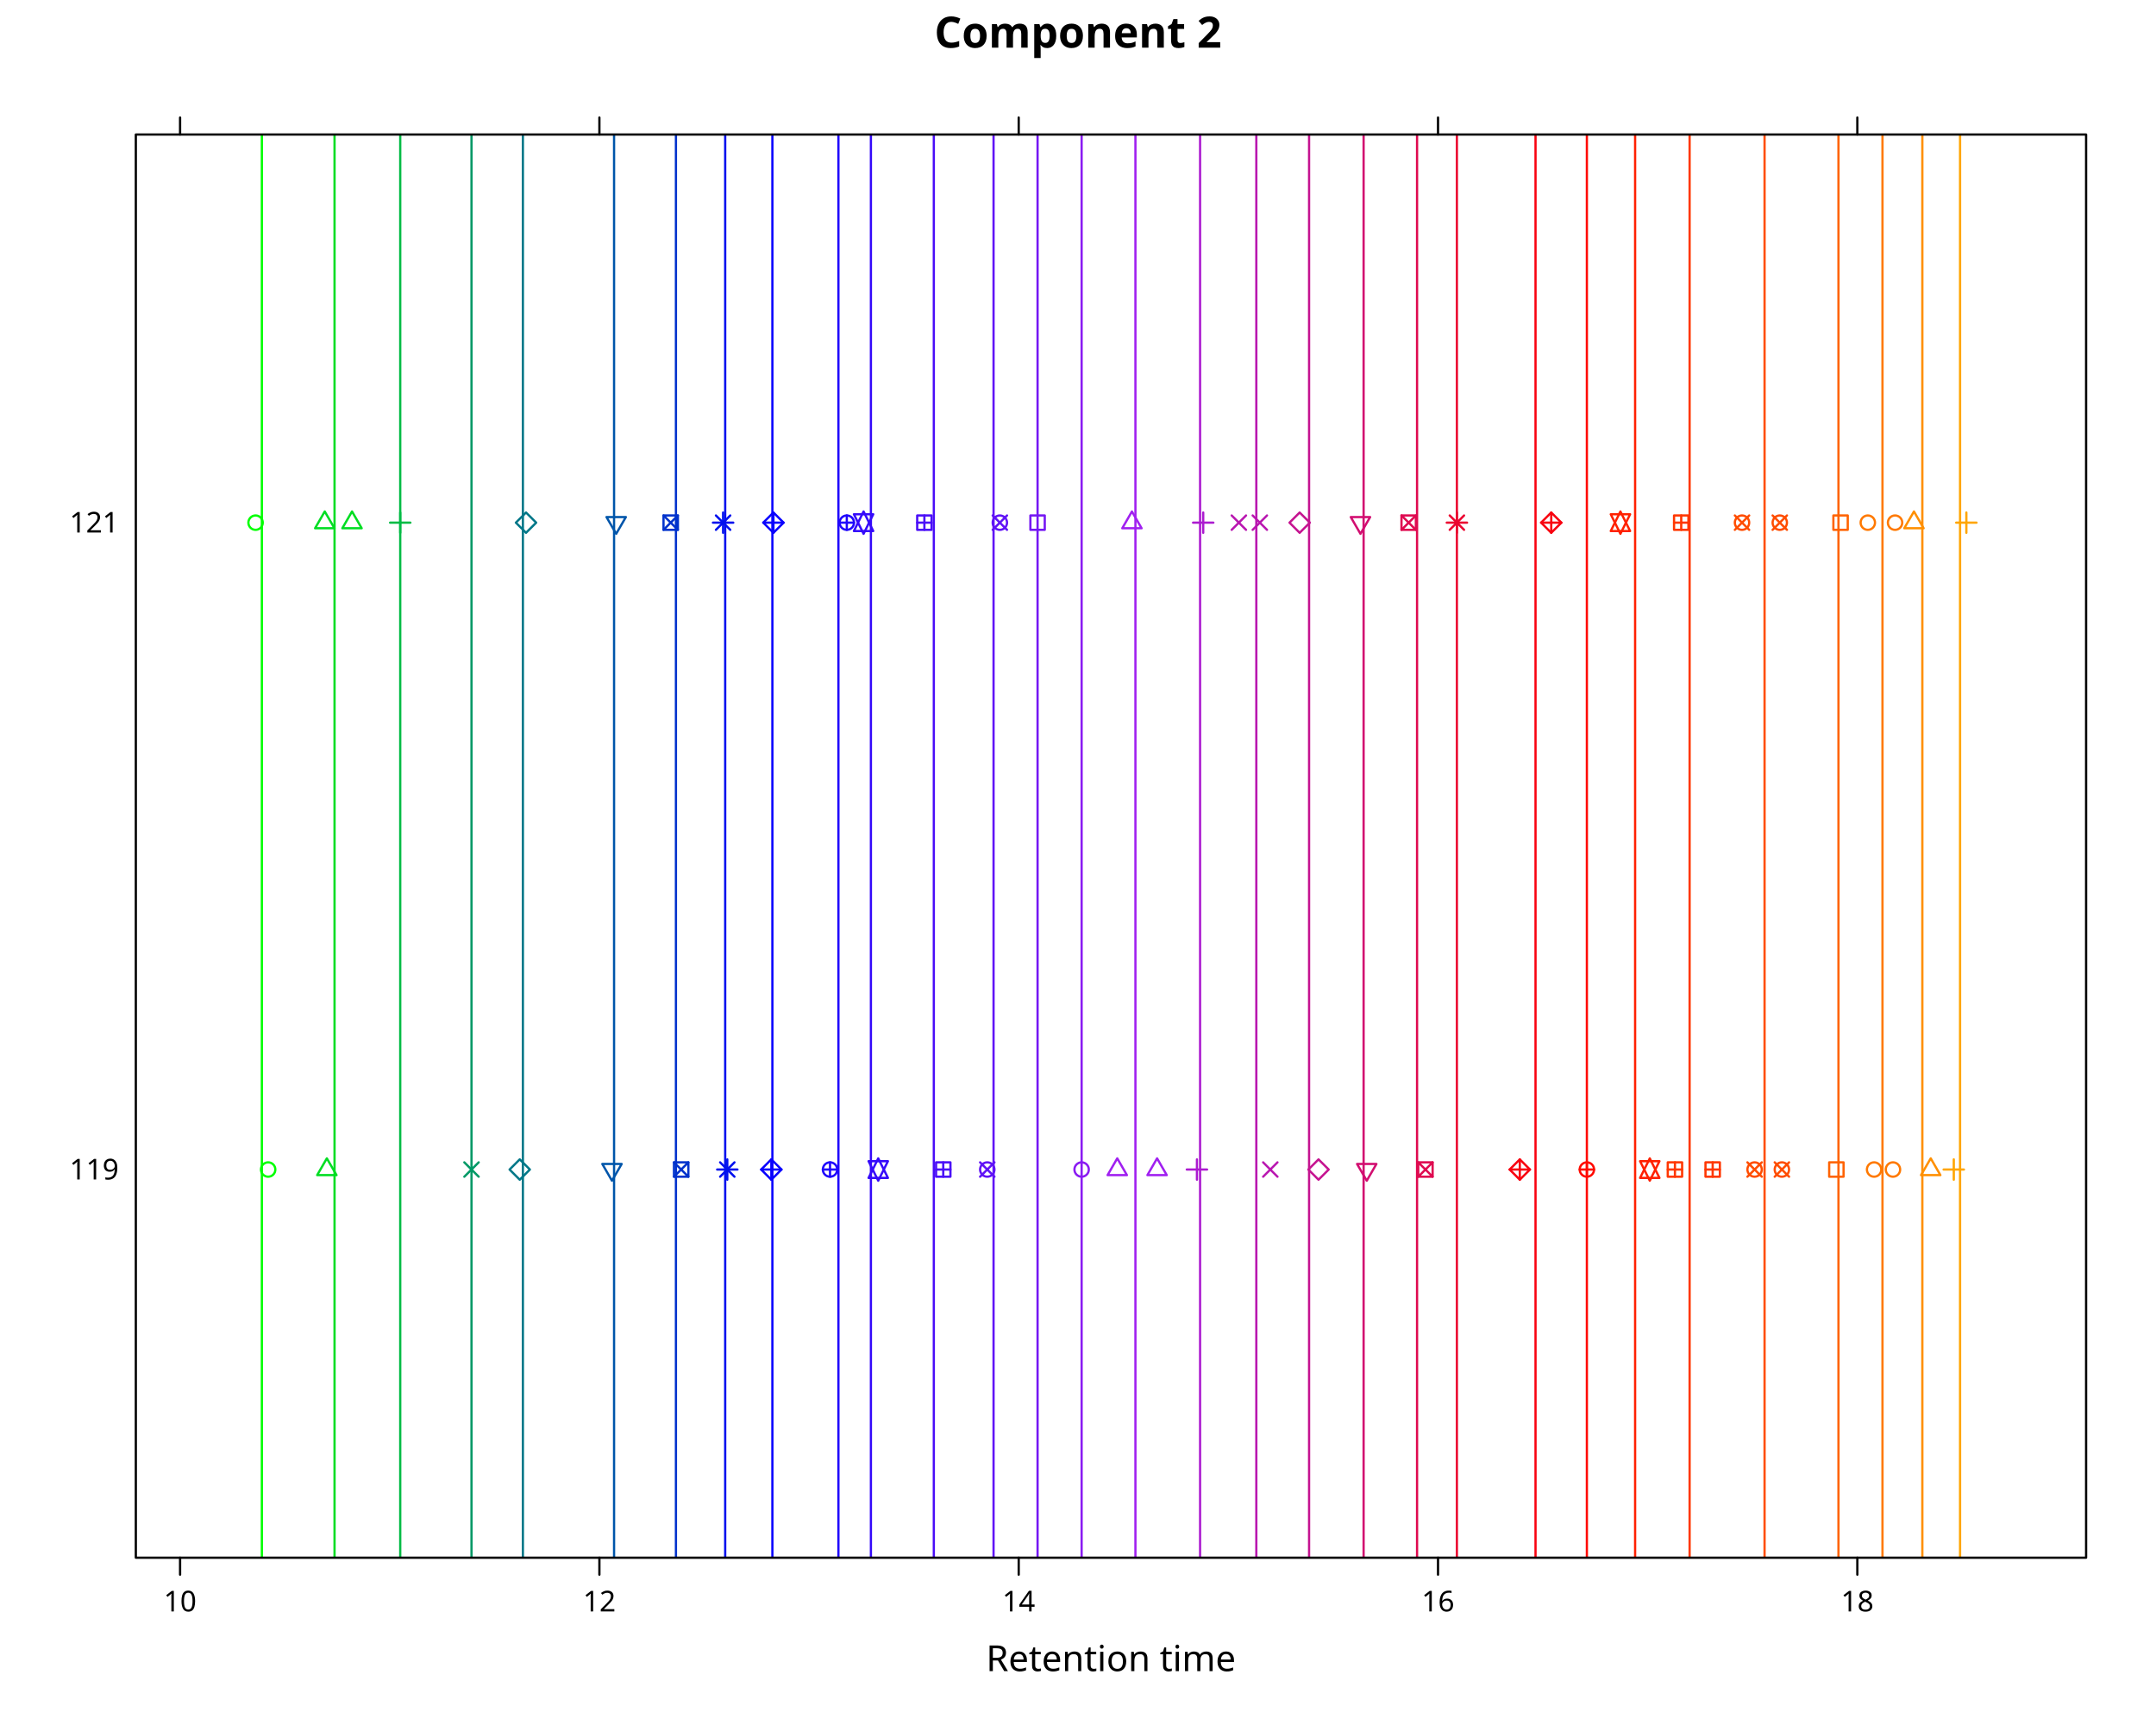
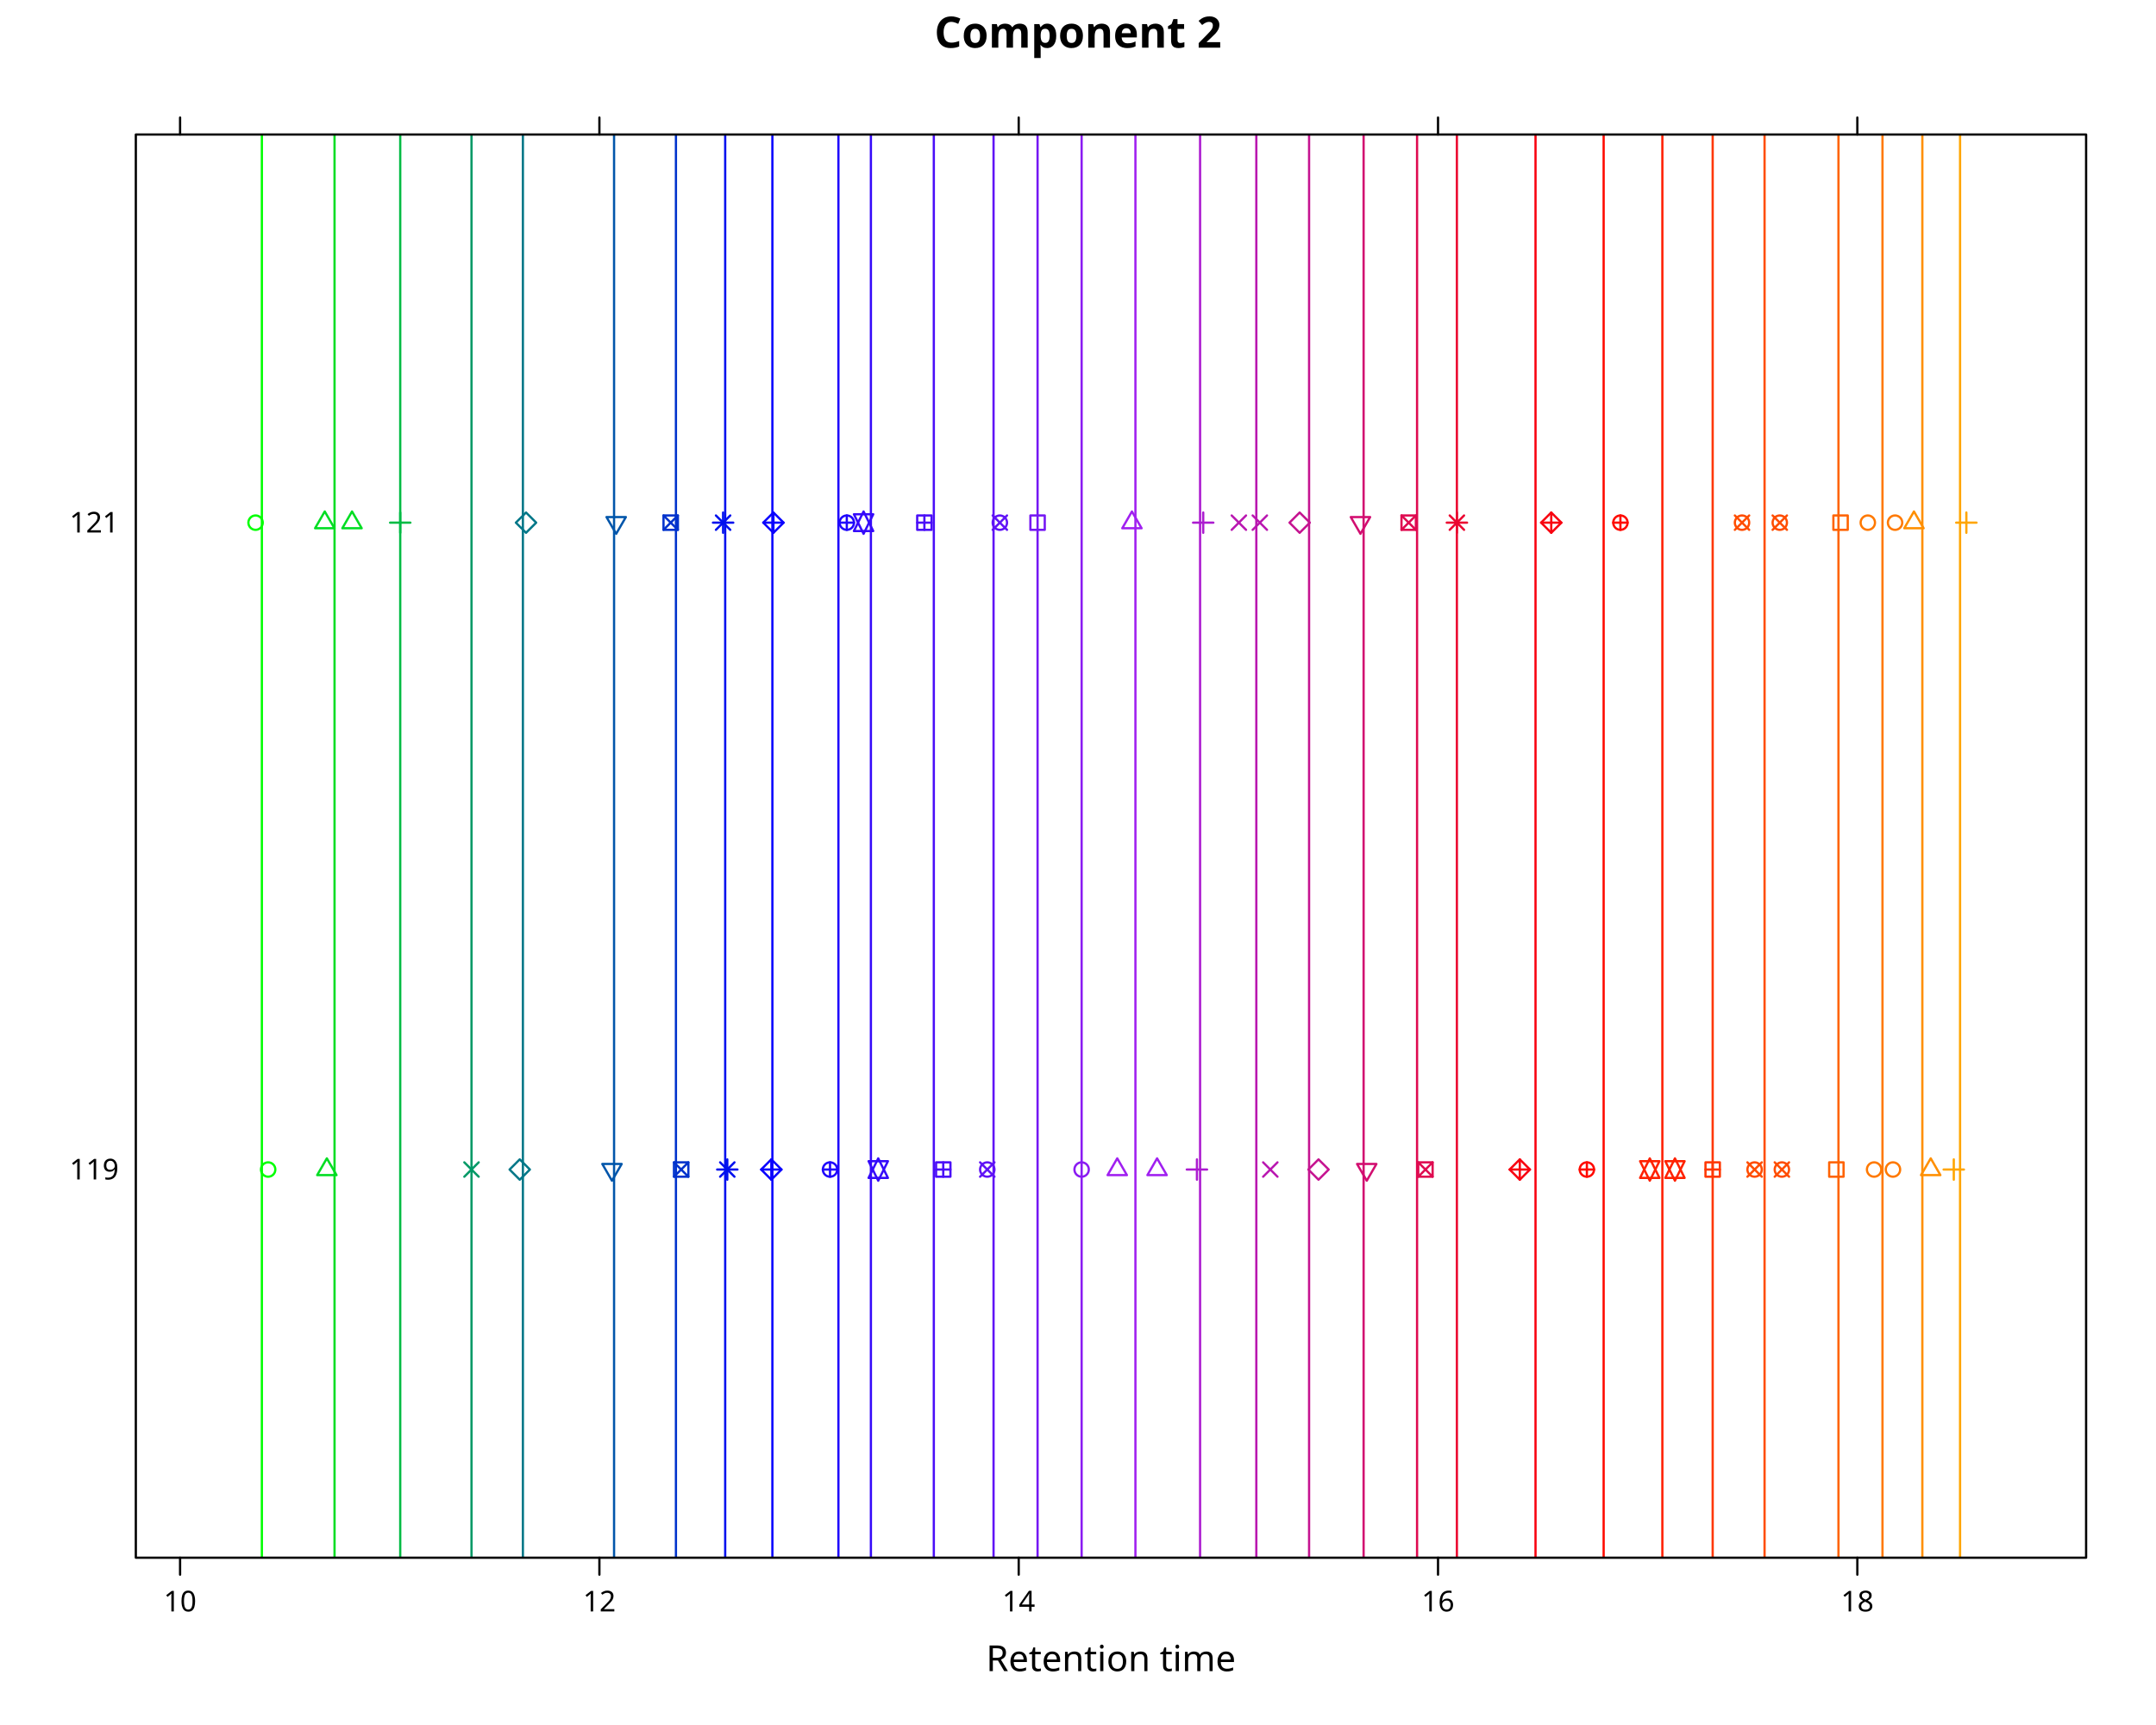
<svg xmlns="http://www.w3.org/2000/svg" class="svglite" data-engine-version="2.0" width="720.00pt" height="576.00pt" viewBox="0 0 720.00 576.00">
  <defs>
    <style type="text/css">
    .svglite line, .svglite polyline, .svglite polygon, .svglite path, .svglite rect, .svglite circle {
      fill: none;
      stroke: #000000;
      stroke-linecap: round;
      stroke-linejoin: round;
      stroke-miterlimit: 10.00;
    }
  </style>
  </defs>
  <rect width="100%" height="100%" style="stroke: none; fill: #FFFFFF;" />
  <defs>
    <clipPath id="cpMC4wMHw3MjAuMDB8MC4wMHw1NzYuMDA=">
      <rect x="0.00" y="0.00" width="720.00" height="576.00" />
    </clipPath>
  </defs>
  <g clip-path="url(#cpMC4wMHw3MjAuMDB8MC4wMHw1NzYuMDA=)">
    <rect x="0.00" y="0.00" width="720.00" height="576.00" style="stroke-width: 0.75; stroke: none;" />
    <text x="360.00" y="15.91" text-anchor="middle" style="font-size: 14.40px; font-weight: bold; font-family: sans;" textLength="86.47px" lengthAdjust="spacingAndGlyphs">Component 2</text>
    <text x="371.01" y="558.00" text-anchor="middle" style="font-size: 12.00px; font-family: sans;" textLength="77.38px" lengthAdjust="spacingAndGlyphs">Retention time</text>
  </g>
  <defs>
    <clipPath id="cpNDUuMzZ8Njk2LjY2fDQ0LjkyfDUyMC4xMw==">
      <rect x="45.36" y="44.92" width="651.30" height="475.21" />
    </clipPath>
  </defs>
  <g clip-path="url(#cpNDUuMzZ8Njk2LjY2fDQ0LjkyfDUyMC4xMw==)">
</g>
  <g clip-path="url(#cpMC4wMHw3MjAuMDB8MC4wMHw1NzYuMDA=)">
    <line x1="60.14" y1="44.92" x2="60.14" y2="39.25" style="stroke-width: 0.75;" />
    <line x1="200.17" y1="44.92" x2="200.17" y2="39.25" style="stroke-width: 0.75;" />
    <line x1="340.20" y1="44.92" x2="340.20" y2="39.25" style="stroke-width: 0.75;" />
    <line x1="480.23" y1="44.92" x2="480.23" y2="39.25" style="stroke-width: 0.75;" />
    <line x1="620.26" y1="44.92" x2="620.26" y2="39.25" style="stroke-width: 0.75;" />
    <text x="39.69" y="393.83" text-anchor="end" style="font-size: 9.60px; font-family: sans;" textLength="16.02px" lengthAdjust="spacingAndGlyphs">119</text>
    <text x="39.69" y="177.82" text-anchor="end" style="font-size: 9.60px; font-family: sans;" textLength="16.02px" lengthAdjust="spacingAndGlyphs">121</text>
    <line x1="60.14" y1="520.13" x2="60.14" y2="525.80" style="stroke-width: 0.75;" />
    <line x1="200.17" y1="520.13" x2="200.17" y2="525.80" style="stroke-width: 0.75;" />
    <line x1="340.20" y1="520.13" x2="340.20" y2="525.80" style="stroke-width: 0.75;" />
    <line x1="480.23" y1="520.13" x2="480.23" y2="525.80" style="stroke-width: 0.75;" />
    <line x1="620.26" y1="520.13" x2="620.26" y2="525.80" style="stroke-width: 0.75;" />
    <text x="60.14" y="538.07" text-anchor="middle" style="font-size: 9.60px; font-family: sans;" textLength="10.68px" lengthAdjust="spacingAndGlyphs">10</text>
    <text x="200.17" y="538.07" text-anchor="middle" style="font-size: 9.60px; font-family: sans;" textLength="10.68px" lengthAdjust="spacingAndGlyphs">12</text>
    <text x="340.20" y="538.07" text-anchor="middle" style="font-size: 9.60px; font-family: sans;" textLength="10.68px" lengthAdjust="spacingAndGlyphs">14</text>
    <text x="480.23" y="538.07" text-anchor="middle" style="font-size: 9.60px; font-family: sans;" textLength="10.68px" lengthAdjust="spacingAndGlyphs">16</text>
    <text x="620.26" y="538.07" text-anchor="middle" style="font-size: 9.60px; font-family: sans;" textLength="10.68px" lengthAdjust="spacingAndGlyphs">18</text>
  </g>
  <g clip-path="url(#cpNDUuMzZ8Njk2LjY2fDQ0LjkyfDUyMC4xMw==)">
    <circle cx="89.55" cy="390.52" r="2.40" style="stroke-width: 0.75; stroke: #00FF00;" />
    <polygon points="109.15,386.79 112.39,392.39 105.92,392.39 " style="stroke-width: 0.75; stroke: #00DD22; fill: none;" />
    <line x1="155.06" y1="392.92" x2="159.86" y2="388.12" style="stroke-width: 0.75; stroke: #009966;" />
    <line x1="155.06" y1="388.12" x2="159.86" y2="392.92" style="stroke-width: 0.75; stroke: #009966;" />
    <polygon points="170.17,390.52 173.57,387.13 176.96,390.52 173.57,393.92 " style="stroke-width: 0.75; stroke: #007788; fill: none;" />
    <polygon points="204.37,394.26 207.61,388.66 201.14,388.66 " style="stroke-width: 0.75; stroke: #0055AA; fill: none;" />
    <rect x="225.08" y="388.12" width="4.80" height="4.80" style="stroke-width: 0.75; stroke: #0032CC;" />
    <line x1="225.08" y1="392.92" x2="229.88" y2="388.12" style="stroke-width: 0.75; stroke: #0032CC;" />
    <line x1="225.08" y1="388.12" x2="229.88" y2="392.92" style="stroke-width: 0.75; stroke: #0032CC;" />
    <line x1="240.48" y1="392.92" x2="245.28" y2="388.12" style="stroke-width: 0.75; stroke: #0010EE;" />
    <line x1="240.48" y1="388.12" x2="245.28" y2="392.92" style="stroke-width: 0.75; stroke: #0010EE;" />
    <line x1="239.49" y1="390.52" x2="246.28" y2="390.52" style="stroke-width: 0.75; stroke: #0010EE;" />
    <line x1="242.88" y1="393.92" x2="242.88" y2="387.13" style="stroke-width: 0.75; stroke: #0010EE;" />
    <line x1="254.19" y1="390.52" x2="260.98" y2="390.52" style="stroke-width: 0.75; stroke: #0A02FE;" />
    <line x1="257.59" y1="393.92" x2="257.59" y2="387.13" style="stroke-width: 0.75; stroke: #0A02FE;" />
    <polygon points="254.19,390.52 257.59,387.13 260.98,390.52 257.59,393.92 " style="stroke-width: 0.75; stroke: #0A02FE; fill: none;" />
    <circle cx="277.19" cy="390.52" r="2.40" style="stroke-width: 0.75; stroke: #1F06FC;" />
    <line x1="274.79" y1="390.52" x2="279.59" y2="390.52" style="stroke-width: 0.75; stroke: #1F06FC;" />
    <line x1="277.19" y1="392.92" x2="277.19" y2="388.12" style="stroke-width: 0.75; stroke: #1F06FC;" />
    <polygon points="293.29,394.26 296.53,387.73 290.06,387.73 " style="stroke-width: 0.75; stroke: #350AFA; fill: none;" />
    <polygon points="293.29,386.79 296.53,393.32 290.06,393.32 " style="stroke-width: 0.75; stroke: #350AFA; fill: none;" />
    <line x1="312.60" y1="390.52" x2="317.40" y2="390.52" style="stroke-width: 0.75; stroke: #4A0EF8;" />
    <line x1="315.00" y1="392.92" x2="315.00" y2="388.12" style="stroke-width: 0.75; stroke: #4A0EF8;" />
    <rect x="312.60" y="388.12" width="4.80" height="4.80" style="stroke-width: 0.75; stroke: #4A0EF8;" />
    <circle cx="329.70" cy="390.52" r="2.40" style="stroke-width: 0.75; stroke: #6013F6;" />
    <line x1="327.30" y1="392.92" x2="332.10" y2="388.12" style="stroke-width: 0.75; stroke: #6013F6;" />
    <line x1="327.30" y1="388.12" x2="332.10" y2="392.92" style="stroke-width: 0.75; stroke: #6013F6;" />
    <circle cx="361.21" cy="390.52" r="2.40" style="stroke-width: 0.75; stroke: #8A1BF2;" />
    <polygon points="373.11,386.79 376.34,392.39 369.88,392.39 " style="stroke-width: 0.75; stroke: #A020F0; fill: none;" />
    <polygon points="386.41,386.79 389.64,392.39 383.18,392.39 " style="stroke-width: 0.75; stroke: #A020F0; fill: none;" />
    <line x1="396.32" y1="390.52" x2="403.11" y2="390.52" style="stroke-width: 0.75; stroke: #AC1BD0;" />
    <line x1="399.72" y1="393.92" x2="399.72" y2="387.13" style="stroke-width: 0.75; stroke: #AC1BD0;" />
    <line x1="421.82" y1="392.92" x2="426.62" y2="388.12" style="stroke-width: 0.75; stroke: #B917B0;" />
    <line x1="421.82" y1="388.12" x2="426.62" y2="392.92" style="stroke-width: 0.75; stroke: #B917B0;" />
    <polygon points="436.93,390.52 440.32,387.13 443.72,390.52 440.32,393.92 " style="stroke-width: 0.75; stroke: #C51390; fill: none;" />
    <polygon points="456.43,394.26 459.66,388.66 453.19,388.66 " style="stroke-width: 0.75; stroke: #D20E70; fill: none;" />
    <rect x="473.63" y="388.12" width="4.80" height="4.80" style="stroke-width: 0.75; stroke: #DF0A50;" />
    <line x1="473.63" y1="392.92" x2="478.43" y2="388.12" style="stroke-width: 0.75; stroke: #DF0A50;" />
    <line x1="473.63" y1="388.12" x2="478.43" y2="392.92" style="stroke-width: 0.75; stroke: #DF0A50;" />
    <line x1="504.14" y1="390.52" x2="510.93" y2="390.52" style="stroke-width: 0.75; stroke: #F80210;" />
    <line x1="507.54" y1="393.92" x2="507.54" y2="387.13" style="stroke-width: 0.75; stroke: #F80210;" />
    <polygon points="504.14,390.52 507.54,387.13 510.93,390.52 507.54,393.92 " style="stroke-width: 0.75; stroke: #F80210; fill: none;" />
    <circle cx="529.94" cy="390.52" r="2.40" style="stroke-width: 0.75; stroke: #FF0A00;" />
    <line x1="527.54" y1="390.52" x2="532.34" y2="390.52" style="stroke-width: 0.75; stroke: #FF0A00;" />
    <line x1="529.94" y1="392.92" x2="529.94" y2="388.12" style="stroke-width: 0.75; stroke: #FF0A00;" />
    <polygon points="550.95,394.26 554.18,387.73 547.71,387.73 " style="stroke-width: 0.75; stroke: #FF2100; fill: none;" />
    <polygon points="550.95,386.79 554.18,393.32 547.71,393.32 " style="stroke-width: 0.75; stroke: #FF2100; fill: none;" />
-     <line x1="556.95" y1="390.52" x2="561.75" y2="390.52" style="stroke-width: 0.75; stroke: #FF3700;" />
-     <line x1="559.35" y1="392.92" x2="559.35" y2="388.12" style="stroke-width: 0.75; stroke: #FF3700;" />
-     <rect x="556.95" y="388.12" width="4.80" height="4.80" style="stroke-width: 0.75; stroke: #FF3700;" />
+     <polygon points="559.35,394.26 562.58,387.73 556.12,387.73 " style="stroke-width: 0.75; stroke: #FF2100; fill: none;" />
+     <polygon points="559.35,386.79 562.58,393.32 556.12,393.32 " style="stroke-width: 0.75; stroke: #FF2100; fill: none;" />
    <line x1="569.55" y1="390.52" x2="574.35" y2="390.52" style="stroke-width: 0.75; stroke: #FF3700;" />
    <line x1="571.95" y1="392.92" x2="571.95" y2="388.12" style="stroke-width: 0.75; stroke: #FF3700;" />
    <rect x="569.55" y="388.12" width="4.80" height="4.80" style="stroke-width: 0.75; stroke: #FF3700;" />
    <circle cx="585.95" cy="390.52" r="2.40" style="stroke-width: 0.75; stroke: #FF4D00;" />
    <line x1="583.55" y1="392.92" x2="588.35" y2="388.12" style="stroke-width: 0.75; stroke: #FF4D00;" />
    <line x1="583.55" y1="388.12" x2="588.35" y2="392.92" style="stroke-width: 0.75; stroke: #FF4D00;" />
    <circle cx="595.06" cy="390.52" r="2.40" style="stroke-width: 0.75; stroke: #FF4D00;" />
    <line x1="592.66" y1="392.92" x2="597.46" y2="388.12" style="stroke-width: 0.75; stroke: #FF4D00;" />
    <line x1="592.66" y1="388.12" x2="597.46" y2="392.92" style="stroke-width: 0.75; stroke: #FF4D00;" />
    <rect x="610.86" y="388.12" width="4.80" height="4.80" style="stroke-width: 0.75; stroke: #FF6300;" />
    <circle cx="625.86" cy="390.52" r="2.40" style="stroke-width: 0.75; stroke: #FF7900;" />
    <circle cx="632.16" cy="390.52" r="2.40" style="stroke-width: 0.75; stroke: #FF7900;" />
    <polygon points="644.77,386.79 648.00,392.39 641.53,392.39 " style="stroke-width: 0.75; stroke: #FF8F00; fill: none;" />
    <line x1="649.07" y1="390.52" x2="655.86" y2="390.52" style="stroke-width: 0.75; stroke: #FFA500;" />
    <line x1="652.47" y1="393.92" x2="652.47" y2="387.13" style="stroke-width: 0.75; stroke: #FFA500;" />
    <circle cx="85.35" cy="174.52" r="2.40" style="stroke-width: 0.75; stroke: #00FF00;" />
    <polygon points="108.45,170.79 111.69,176.39 105.22,176.39 " style="stroke-width: 0.75; stroke: #00DD22; fill: none;" />
    <polygon points="117.56,170.79 120.79,176.39 114.32,176.39 " style="stroke-width: 0.75; stroke: #00DD22; fill: none;" />
    <line x1="130.27" y1="174.52" x2="137.05" y2="174.52" style="stroke-width: 0.75; stroke: #00BB44;" />
    <line x1="133.66" y1="177.91" x2="133.66" y2="171.13" style="stroke-width: 0.75; stroke: #00BB44;" />
    <polygon points="172.27,174.52 175.67,171.13 179.06,174.52 175.67,177.91 " style="stroke-width: 0.75; stroke: #007788; fill: none;" />
    <polygon points="205.77,178.25 209.01,172.65 202.54,172.65 " style="stroke-width: 0.75; stroke: #0055AA; fill: none;" />
    <rect x="221.58" y="172.12" width="4.80" height="4.80" style="stroke-width: 0.75; stroke: #0032CC;" />
    <line x1="221.58" y1="176.92" x2="226.38" y2="172.12" style="stroke-width: 0.75; stroke: #0032CC;" />
    <line x1="221.58" y1="172.12" x2="226.38" y2="176.92" style="stroke-width: 0.75; stroke: #0032CC;" />
    <line x1="239.08" y1="176.92" x2="243.88" y2="172.12" style="stroke-width: 0.75; stroke: #0010EE;" />
    <line x1="239.08" y1="172.12" x2="243.88" y2="176.92" style="stroke-width: 0.75; stroke: #0010EE;" />
    <line x1="238.09" y1="174.52" x2="244.88" y2="174.52" style="stroke-width: 0.75; stroke: #0010EE;" />
    <line x1="241.48" y1="177.91" x2="241.48" y2="171.13" style="stroke-width: 0.75; stroke: #0010EE;" />
    <line x1="254.89" y1="174.52" x2="261.68" y2="174.52" style="stroke-width: 0.75; stroke: #0A02FE;" />
    <line x1="258.29" y1="177.91" x2="258.29" y2="171.13" style="stroke-width: 0.75; stroke: #0A02FE;" />
    <polygon points="254.89,174.52 258.29,171.13 261.68,174.52 258.29,177.91 " style="stroke-width: 0.75; stroke: #0A02FE; fill: none;" />
    <circle cx="282.79" cy="174.52" r="2.40" style="stroke-width: 0.75; stroke: #1F06FC;" />
    <line x1="280.39" y1="174.52" x2="285.19" y2="174.52" style="stroke-width: 0.75; stroke: #1F06FC;" />
    <line x1="282.79" y1="176.92" x2="282.79" y2="172.12" style="stroke-width: 0.75; stroke: #1F06FC;" />
    <polygon points="288.39,178.25 291.62,171.72 285.16,171.72 " style="stroke-width: 0.75; stroke: #350AFA; fill: none;" />
    <polygon points="288.39,170.79 291.62,177.32 285.16,177.32 " style="stroke-width: 0.75; stroke: #350AFA; fill: none;" />
    <line x1="306.30" y1="174.52" x2="311.10" y2="174.52" style="stroke-width: 0.75; stroke: #4A0EF8;" />
    <line x1="308.70" y1="176.92" x2="308.70" y2="172.12" style="stroke-width: 0.75; stroke: #4A0EF8;" />
    <rect x="306.30" y="172.12" width="4.80" height="4.80" style="stroke-width: 0.75; stroke: #4A0EF8;" />
    <circle cx="333.90" cy="174.52" r="2.40" style="stroke-width: 0.75; stroke: #6013F6;" />
    <line x1="331.50" y1="176.92" x2="336.30" y2="172.12" style="stroke-width: 0.75; stroke: #6013F6;" />
    <line x1="331.50" y1="172.12" x2="336.30" y2="176.92" style="stroke-width: 0.75; stroke: #6013F6;" />
    <rect x="344.10" y="172.12" width="4.80" height="4.80" style="stroke-width: 0.75; stroke: #7517F3;" />
    <polygon points="378.01,170.79 381.24,176.39 374.78,176.39 " style="stroke-width: 0.75; stroke: #A020F0; fill: none;" />
    <line x1="398.42" y1="174.52" x2="405.21" y2="174.52" style="stroke-width: 0.75; stroke: #AC1BD0;" />
    <line x1="401.82" y1="177.91" x2="401.82" y2="171.13" style="stroke-width: 0.75; stroke: #AC1BD0;" />
    <line x1="411.32" y1="176.92" x2="416.12" y2="172.12" style="stroke-width: 0.75; stroke: #B917B0;" />
    <line x1="411.32" y1="172.12" x2="416.12" y2="176.92" style="stroke-width: 0.75; stroke: #B917B0;" />
    <line x1="418.32" y1="176.92" x2="423.12" y2="172.12" style="stroke-width: 0.75; stroke: #B917B0;" />
    <line x1="418.32" y1="172.12" x2="423.12" y2="176.92" style="stroke-width: 0.75; stroke: #B917B0;" />
    <polygon points="430.63,174.52 434.02,171.13 437.42,174.52 434.02,177.91 " style="stroke-width: 0.75; stroke: #C51390; fill: none;" />
    <polygon points="454.33,178.25 457.56,172.65 451.09,172.65 " style="stroke-width: 0.75; stroke: #D20E70; fill: none;" />
    <rect x="468.03" y="172.12" width="4.80" height="4.80" style="stroke-width: 0.75; stroke: #DF0A50;" />
    <line x1="468.03" y1="176.92" x2="472.83" y2="172.12" style="stroke-width: 0.75; stroke: #DF0A50;" />
    <line x1="468.03" y1="172.12" x2="472.83" y2="176.92" style="stroke-width: 0.75; stroke: #DF0A50;" />
    <line x1="484.13" y1="176.92" x2="488.93" y2="172.12" style="stroke-width: 0.75; stroke: #EB0630;" />
    <line x1="484.13" y1="172.12" x2="488.93" y2="176.92" style="stroke-width: 0.75; stroke: #EB0630;" />
    <line x1="483.14" y1="174.52" x2="489.93" y2="174.52" style="stroke-width: 0.75; stroke: #EB0630;" />
    <line x1="486.53" y1="177.91" x2="486.53" y2="171.13" style="stroke-width: 0.75; stroke: #EB0630;" />
    <line x1="514.65" y1="174.52" x2="521.43" y2="174.52" style="stroke-width: 0.75; stroke: #F80210;" />
    <line x1="518.04" y1="177.91" x2="518.04" y2="171.13" style="stroke-width: 0.75; stroke: #F80210;" />
    <polygon points="514.65,174.52 518.04,171.13 521.43,174.52 518.04,177.91 " style="stroke-width: 0.75; stroke: #F80210; fill: none;" />
-     <polygon points="541.14,178.25 544.38,171.72 537.91,171.72 " style="stroke-width: 0.75; stroke: #FF2100; fill: none;" />
-     <polygon points="541.14,170.79 544.38,177.32 537.91,177.32 " style="stroke-width: 0.75; stroke: #FF2100; fill: none;" />
+     <circle cx="541.14" cy="174.52" r="2.40" style="stroke-width: 0.75; stroke: #FF0A00;" />
+     <line x1="538.74" y1="174.52" x2="543.54" y2="174.52" style="stroke-width: 0.75; stroke: #FF0A00;" />
+     <line x1="541.14" y1="176.92" x2="541.14" y2="172.12" style="stroke-width: 0.75; stroke: #FF0A00;" />
    <circle cx="581.75" cy="174.52" r="2.40" style="stroke-width: 0.75; stroke: #FF4D00;" />
    <line x1="579.35" y1="176.92" x2="584.15" y2="172.12" style="stroke-width: 0.75; stroke: #FF4D00;" />
    <line x1="579.35" y1="172.12" x2="584.15" y2="176.92" style="stroke-width: 0.75; stroke: #FF4D00;" />
    <circle cx="594.36" cy="174.52" r="2.40" style="stroke-width: 0.75; stroke: #FF4D00;" />
    <line x1="591.96" y1="176.92" x2="596.76" y2="172.12" style="stroke-width: 0.75; stroke: #FF4D00;" />
    <line x1="591.96" y1="172.12" x2="596.76" y2="176.92" style="stroke-width: 0.75; stroke: #FF4D00;" />
    <rect x="612.26" y="172.12" width="4.80" height="4.80" style="stroke-width: 0.75; stroke: #FF6300;" />
    <circle cx="623.76" cy="174.52" r="2.40" style="stroke-width: 0.75; stroke: #FF7900;" />
    <circle cx="632.86" cy="174.52" r="2.40" style="stroke-width: 0.75; stroke: #FF7900;" />
    <polygon points="639.17,170.79 642.40,176.39 635.93,176.39 " style="stroke-width: 0.75; stroke: #FF8F00; fill: none;" />
    <line x1="653.27" y1="174.52" x2="660.06" y2="174.52" style="stroke-width: 0.75; stroke: #FFA500;" />
    <line x1="656.67" y1="177.91" x2="656.67" y2="171.13" style="stroke-width: 0.75; stroke: #FFA500;" />
-     <line x1="559.05" y1="174.52" x2="563.85" y2="174.52" style="stroke-width: 0.75; stroke: #FF3700;" />
-     <line x1="561.45" y1="176.92" x2="561.45" y2="172.12" style="stroke-width: 0.75; stroke: #FF3700;" />
-     <rect x="559.05" y="172.12" width="4.80" height="4.80" style="stroke-width: 0.75; stroke: #FF3700;" />
    <line x1="87.45" y1="520.13" x2="87.45" y2="44.92" style="stroke-width: 0.75; stroke: #00FF00;" />
    <line x1="111.72" y1="520.13" x2="111.72" y2="44.92" style="stroke-width: 0.75; stroke: #00DD22;" />
    <line x1="133.66" y1="520.13" x2="133.66" y2="44.92" style="stroke-width: 0.75; stroke: #00BB44;" />
    <line x1="157.46" y1="520.13" x2="157.46" y2="44.92" style="stroke-width: 0.75; stroke: #009966;" />
    <line x1="174.62" y1="520.13" x2="174.62" y2="44.92" style="stroke-width: 0.75; stroke: #007788;" />
    <line x1="205.07" y1="520.13" x2="205.07" y2="44.92" style="stroke-width: 0.75; stroke: #0055AA;" />
    <line x1="225.73" y1="520.13" x2="225.73" y2="44.92" style="stroke-width: 0.75; stroke: #0032CC;" />
    <line x1="242.18" y1="520.13" x2="242.18" y2="44.92" style="stroke-width: 0.75; stroke: #0010EE;" />
    <line x1="257.94" y1="520.13" x2="257.94" y2="44.92" style="stroke-width: 0.75; stroke: #0A02FE;" />
    <line x1="279.99" y1="520.13" x2="279.99" y2="44.92" style="stroke-width: 0.75; stroke: #1F06FC;" />
    <line x1="290.84" y1="520.13" x2="290.84" y2="44.92" style="stroke-width: 0.75; stroke: #350AFA;" />
    <line x1="311.85" y1="520.13" x2="311.85" y2="44.92" style="stroke-width: 0.75; stroke: #4A0EF8;" />
    <line x1="331.80" y1="520.13" x2="331.80" y2="44.92" style="stroke-width: 0.75; stroke: #6013F6;" />
    <line x1="346.50" y1="520.13" x2="346.50" y2="44.92" style="stroke-width: 0.75; stroke: #7517F3;" />
    <line x1="361.21" y1="520.13" x2="361.21" y2="44.92" style="stroke-width: 0.75; stroke: #8A1BF2;" />
    <line x1="379.18" y1="520.13" x2="379.18" y2="44.92" style="stroke-width: 0.75; stroke: #A020F0;" />
    <line x1="400.77" y1="520.13" x2="400.77" y2="44.92" style="stroke-width: 0.75; stroke: #AC1BD0;" />
    <line x1="419.55" y1="520.13" x2="419.55" y2="44.92" style="stroke-width: 0.75; stroke: #B917B0;" />
    <line x1="437.17" y1="520.13" x2="437.17" y2="44.92" style="stroke-width: 0.75; stroke: #C51390;" />
    <line x1="455.38" y1="520.13" x2="455.38" y2="44.92" style="stroke-width: 0.75; stroke: #D20E70;" />
    <line x1="473.23" y1="520.13" x2="473.23" y2="44.92" style="stroke-width: 0.75; stroke: #DF0A50;" />
    <line x1="486.53" y1="520.13" x2="486.53" y2="44.92" style="stroke-width: 0.75; stroke: #EB0630;" />
    <line x1="512.79" y1="520.13" x2="512.79" y2="44.92" style="stroke-width: 0.75; stroke: #F80210;" />
-     <line x1="529.94" y1="520.13" x2="529.94" y2="44.92" style="stroke-width: 0.75; stroke: #FF0A00;" />
-     <line x1="546.05" y1="520.13" x2="546.05" y2="44.92" style="stroke-width: 0.75; stroke: #FF2100;" />
-     <line x1="564.25" y1="520.13" x2="564.25" y2="44.92" style="stroke-width: 0.75; stroke: #FF3700;" />
+     <line x1="535.54" y1="520.13" x2="535.54" y2="44.92" style="stroke-width: 0.75; stroke: #FF0A00;" />
+     <line x1="555.15" y1="520.13" x2="555.15" y2="44.92" style="stroke-width: 0.75; stroke: #FF2100;" />
+     <line x1="571.95" y1="520.13" x2="571.95" y2="44.92" style="stroke-width: 0.75; stroke: #FF3700;" />
    <line x1="589.28" y1="520.13" x2="589.28" y2="44.92" style="stroke-width: 0.75; stroke: #FF4D00;" />
    <line x1="613.96" y1="520.13" x2="613.96" y2="44.92" style="stroke-width: 0.75; stroke: #FF6300;" />
    <line x1="628.66" y1="520.13" x2="628.66" y2="44.92" style="stroke-width: 0.75; stroke: #FF7900;" />
    <line x1="641.97" y1="520.13" x2="641.97" y2="44.92" style="stroke-width: 0.75; stroke: #FF8F00;" />
    <line x1="654.57" y1="520.13" x2="654.57" y2="44.92" style="stroke-width: 0.75; stroke: #FFA500;" />
  </g>
  <g clip-path="url(#cpMC4wMHw3MjAuMDB8MC4wMHw1NzYuMDA=)">
    <rect x="45.36" y="44.92" width="651.30" height="475.21" style="stroke-width: 0.75;" />
  </g>
</svg>
